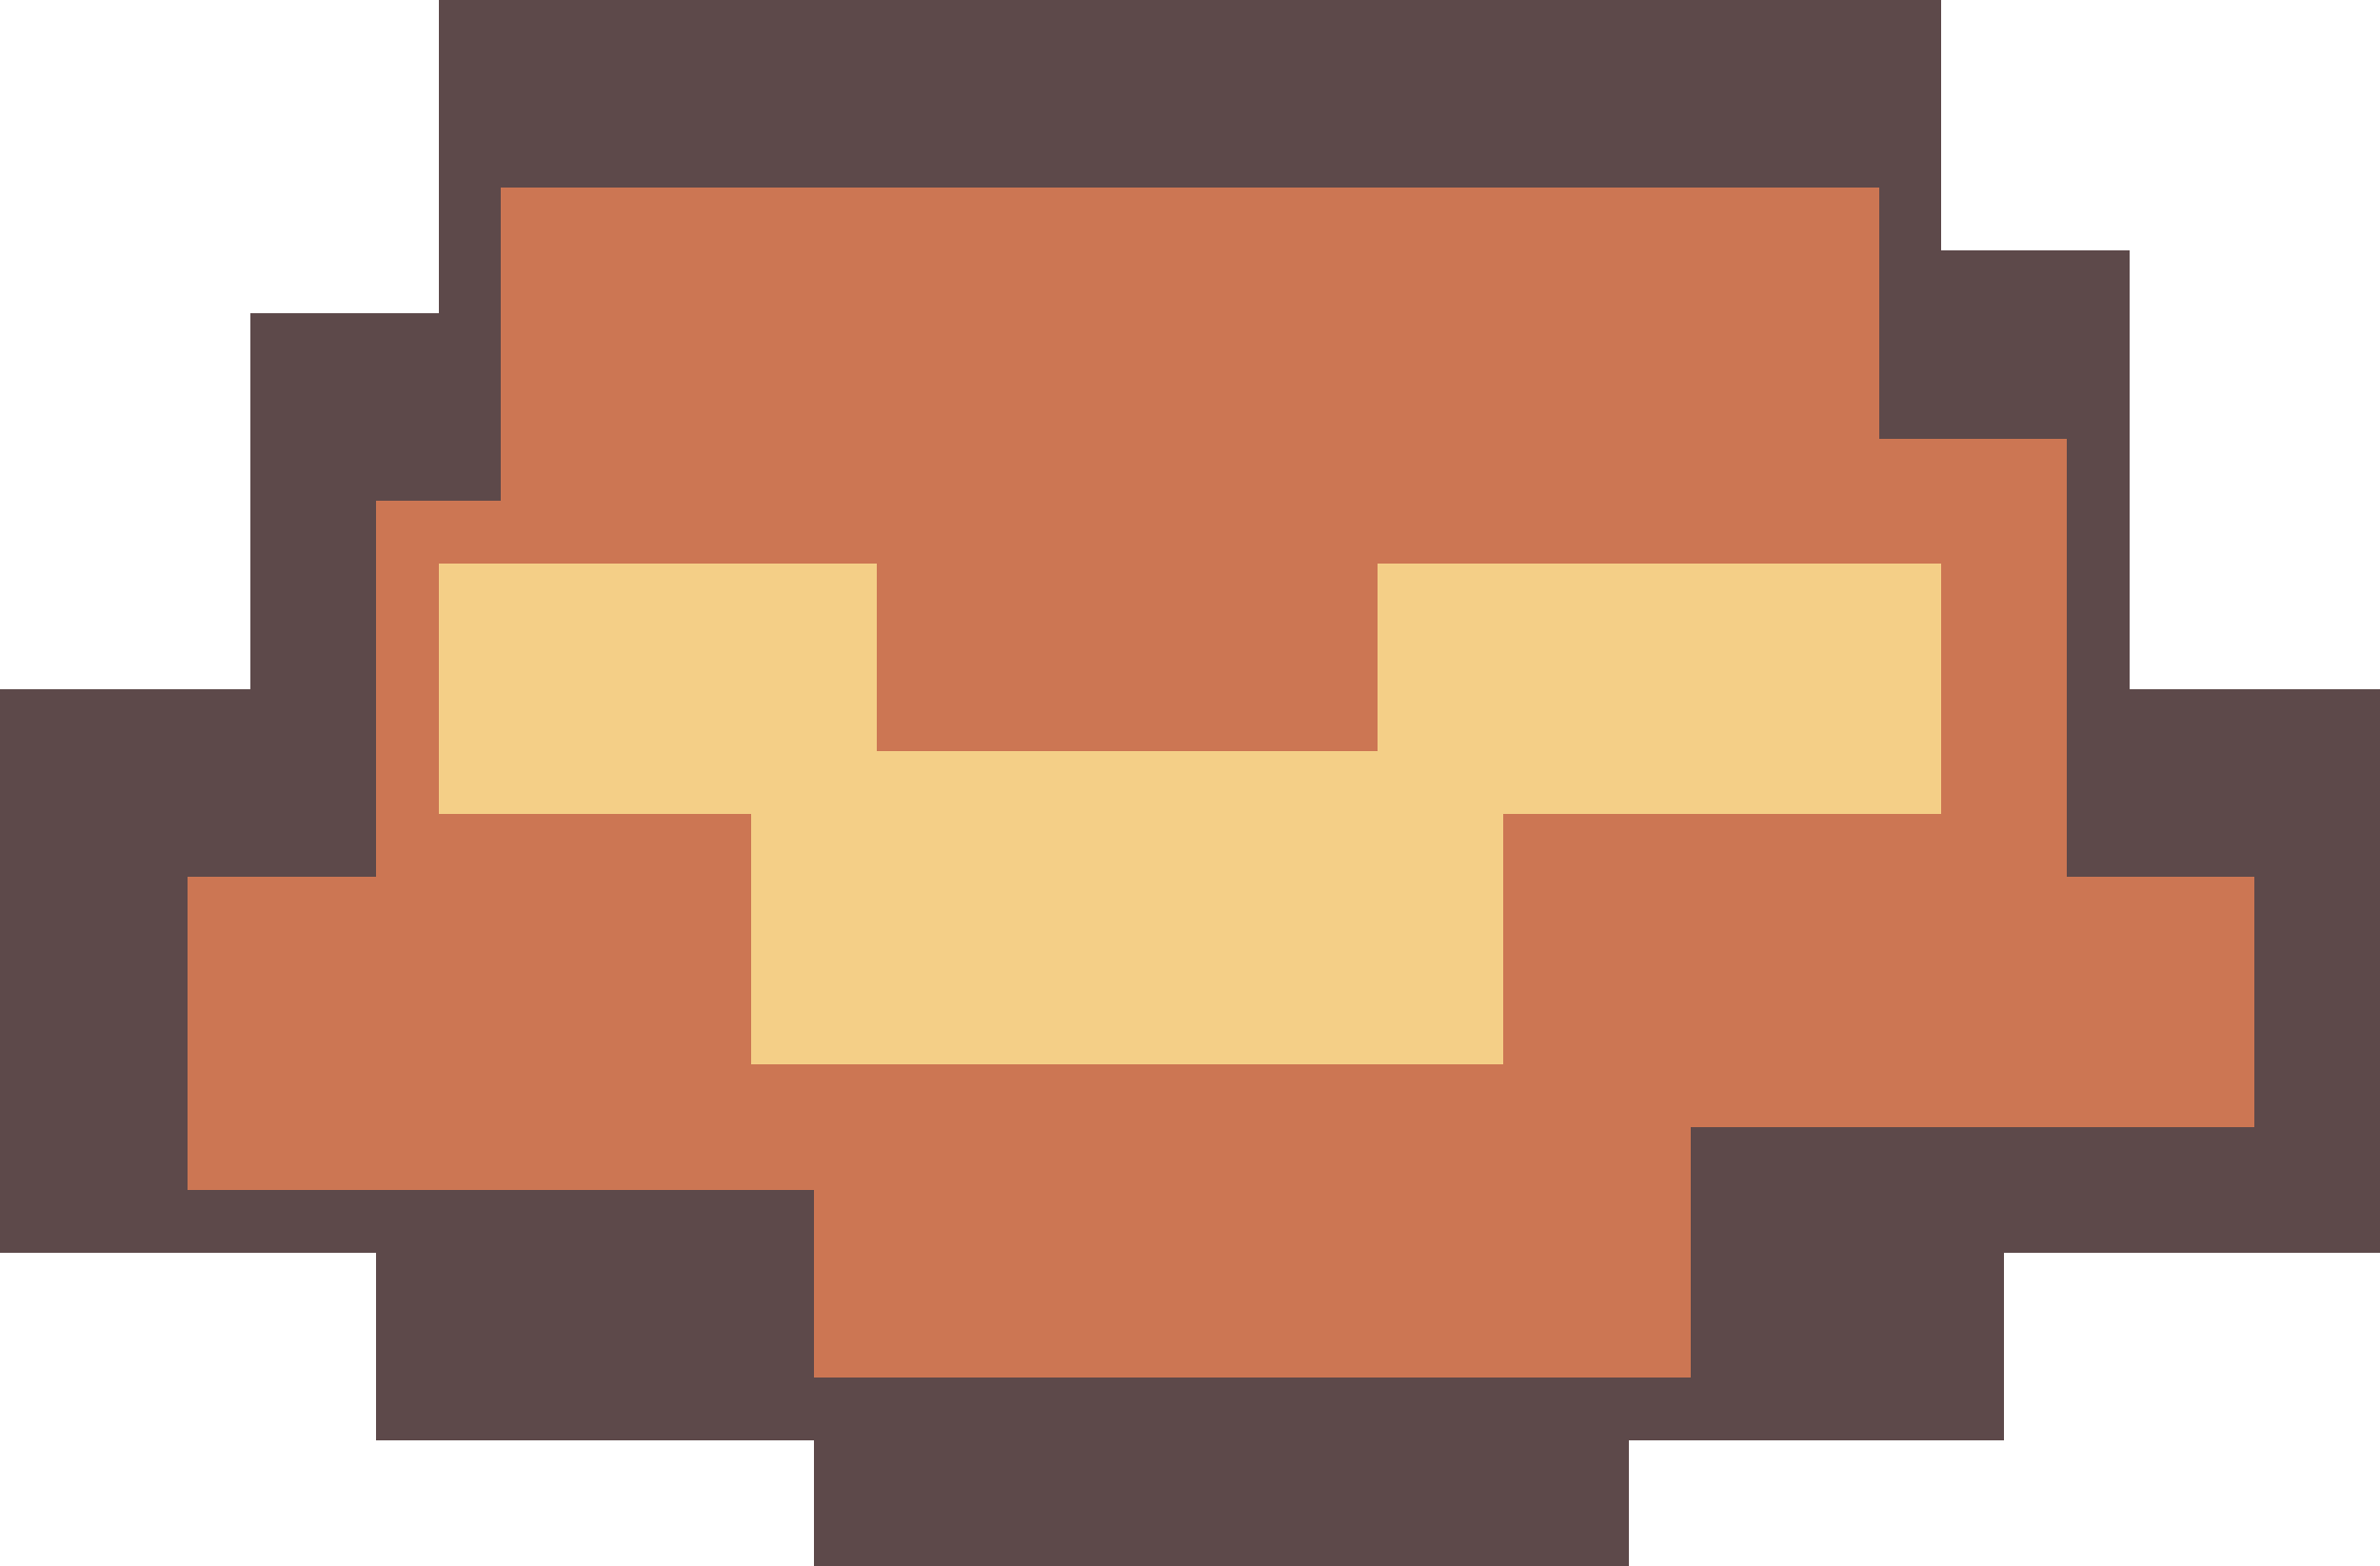
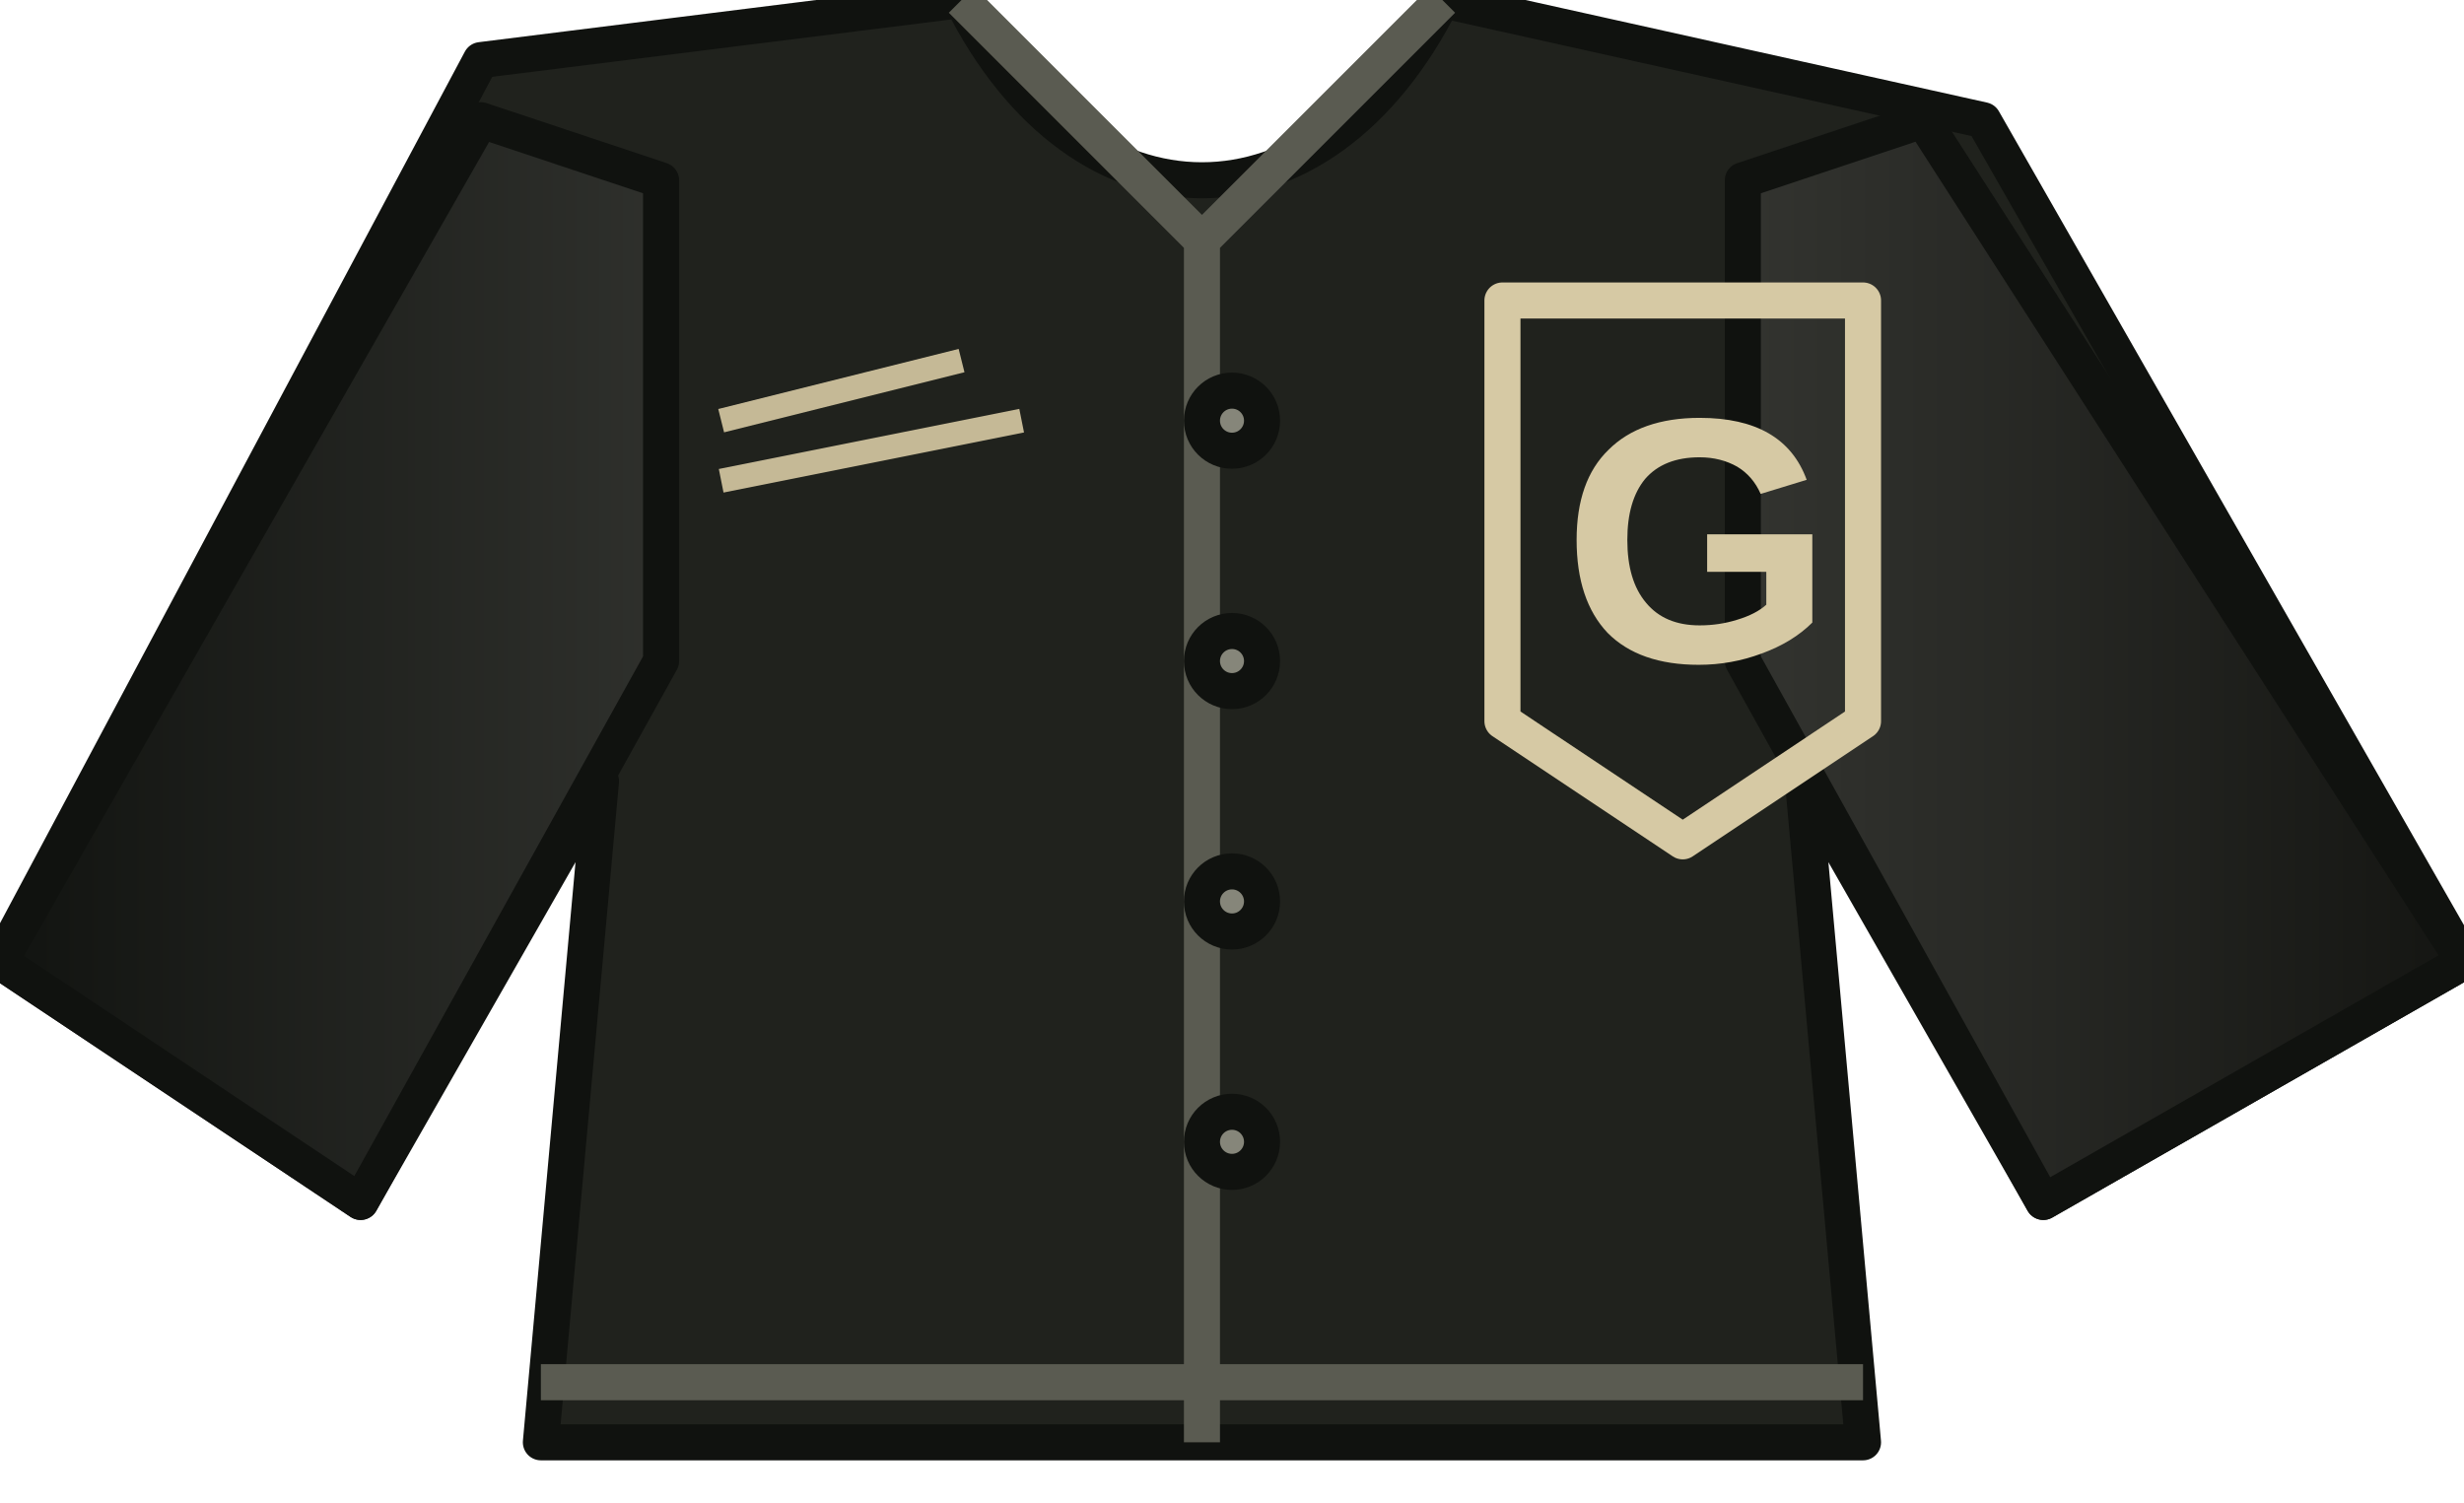
- <svg xmlns="http://www.w3.org/2000/svg" width="38" height="25" viewBox="0 0 38 25" shape-rendering="crispEdges">
-   <path fill="#5d494a" d="M7 0h24v4h3v7h4v9h-6v3h-6v2H13v-2H6v-3H0v-9h4V5h3z" />
-   <path fill="#cc7653" d="M8 3h22v4h3v7h3v4h-9v4H13v-3H3v-5h3V8h2z" />
-   <path fill="#f4cf87" d="M7 9h7v3h8v-3h9v4h-7v4H12v-4H7z" />
+ <svg xmlns="http://www.w3.org/2000/svg" width="410" height="250" viewBox="0 0 41 25">
+   <defs>
+     <linearGradient id="leather">
+       <stop stop-color="#111310" />
+       <stop offset=".5" stop-color="#484944" />
+       <stop offset="1" stop-color="#141512" />
+     </linearGradient>
+   </defs>
+   <g stroke="#10120f" stroke-width=".6" stroke-linejoin="round">
+     <path d="m8 1 8-1c2 4 6 4 8 0l9 2 8 14-7 4-4-7 1 11H9l1-11-4 7-6-4Z" fill="#20221d" />
+     <path d="M8 2 0 16l6 4 5-9V3ZM32 2l9 14-7 4-5-9V3Z" fill="url(#leather)" />
+     <path d="m16 0 4 4 4-4m-4 4v20M9 23h22" fill="none" stroke="#5a5b51" />
+     <path d="M25 5h6v7l-3 2-3-2Z" fill="none" stroke="#d6c9a4" />
+     <text x="26" y="11" font-family="Arial" font-size="5.8" font-weight="900" fill="#d6c9a4" stroke="none">G</text>
+     <path d="m12 7 4-1m-4 2 5-1" stroke="#c5b996" stroke-width=".4" />
+     <g fill="#86867a">
+       <circle cx="20.5" cy="7" r=".5" />
+       <circle cx="20.5" cy="11" r=".5" />
+       <circle cx="20.5" cy="15" r=".5" />
+       <circle cx="20.5" cy="19" r=".5" />
+     </g>
+   </g>
</svg>
